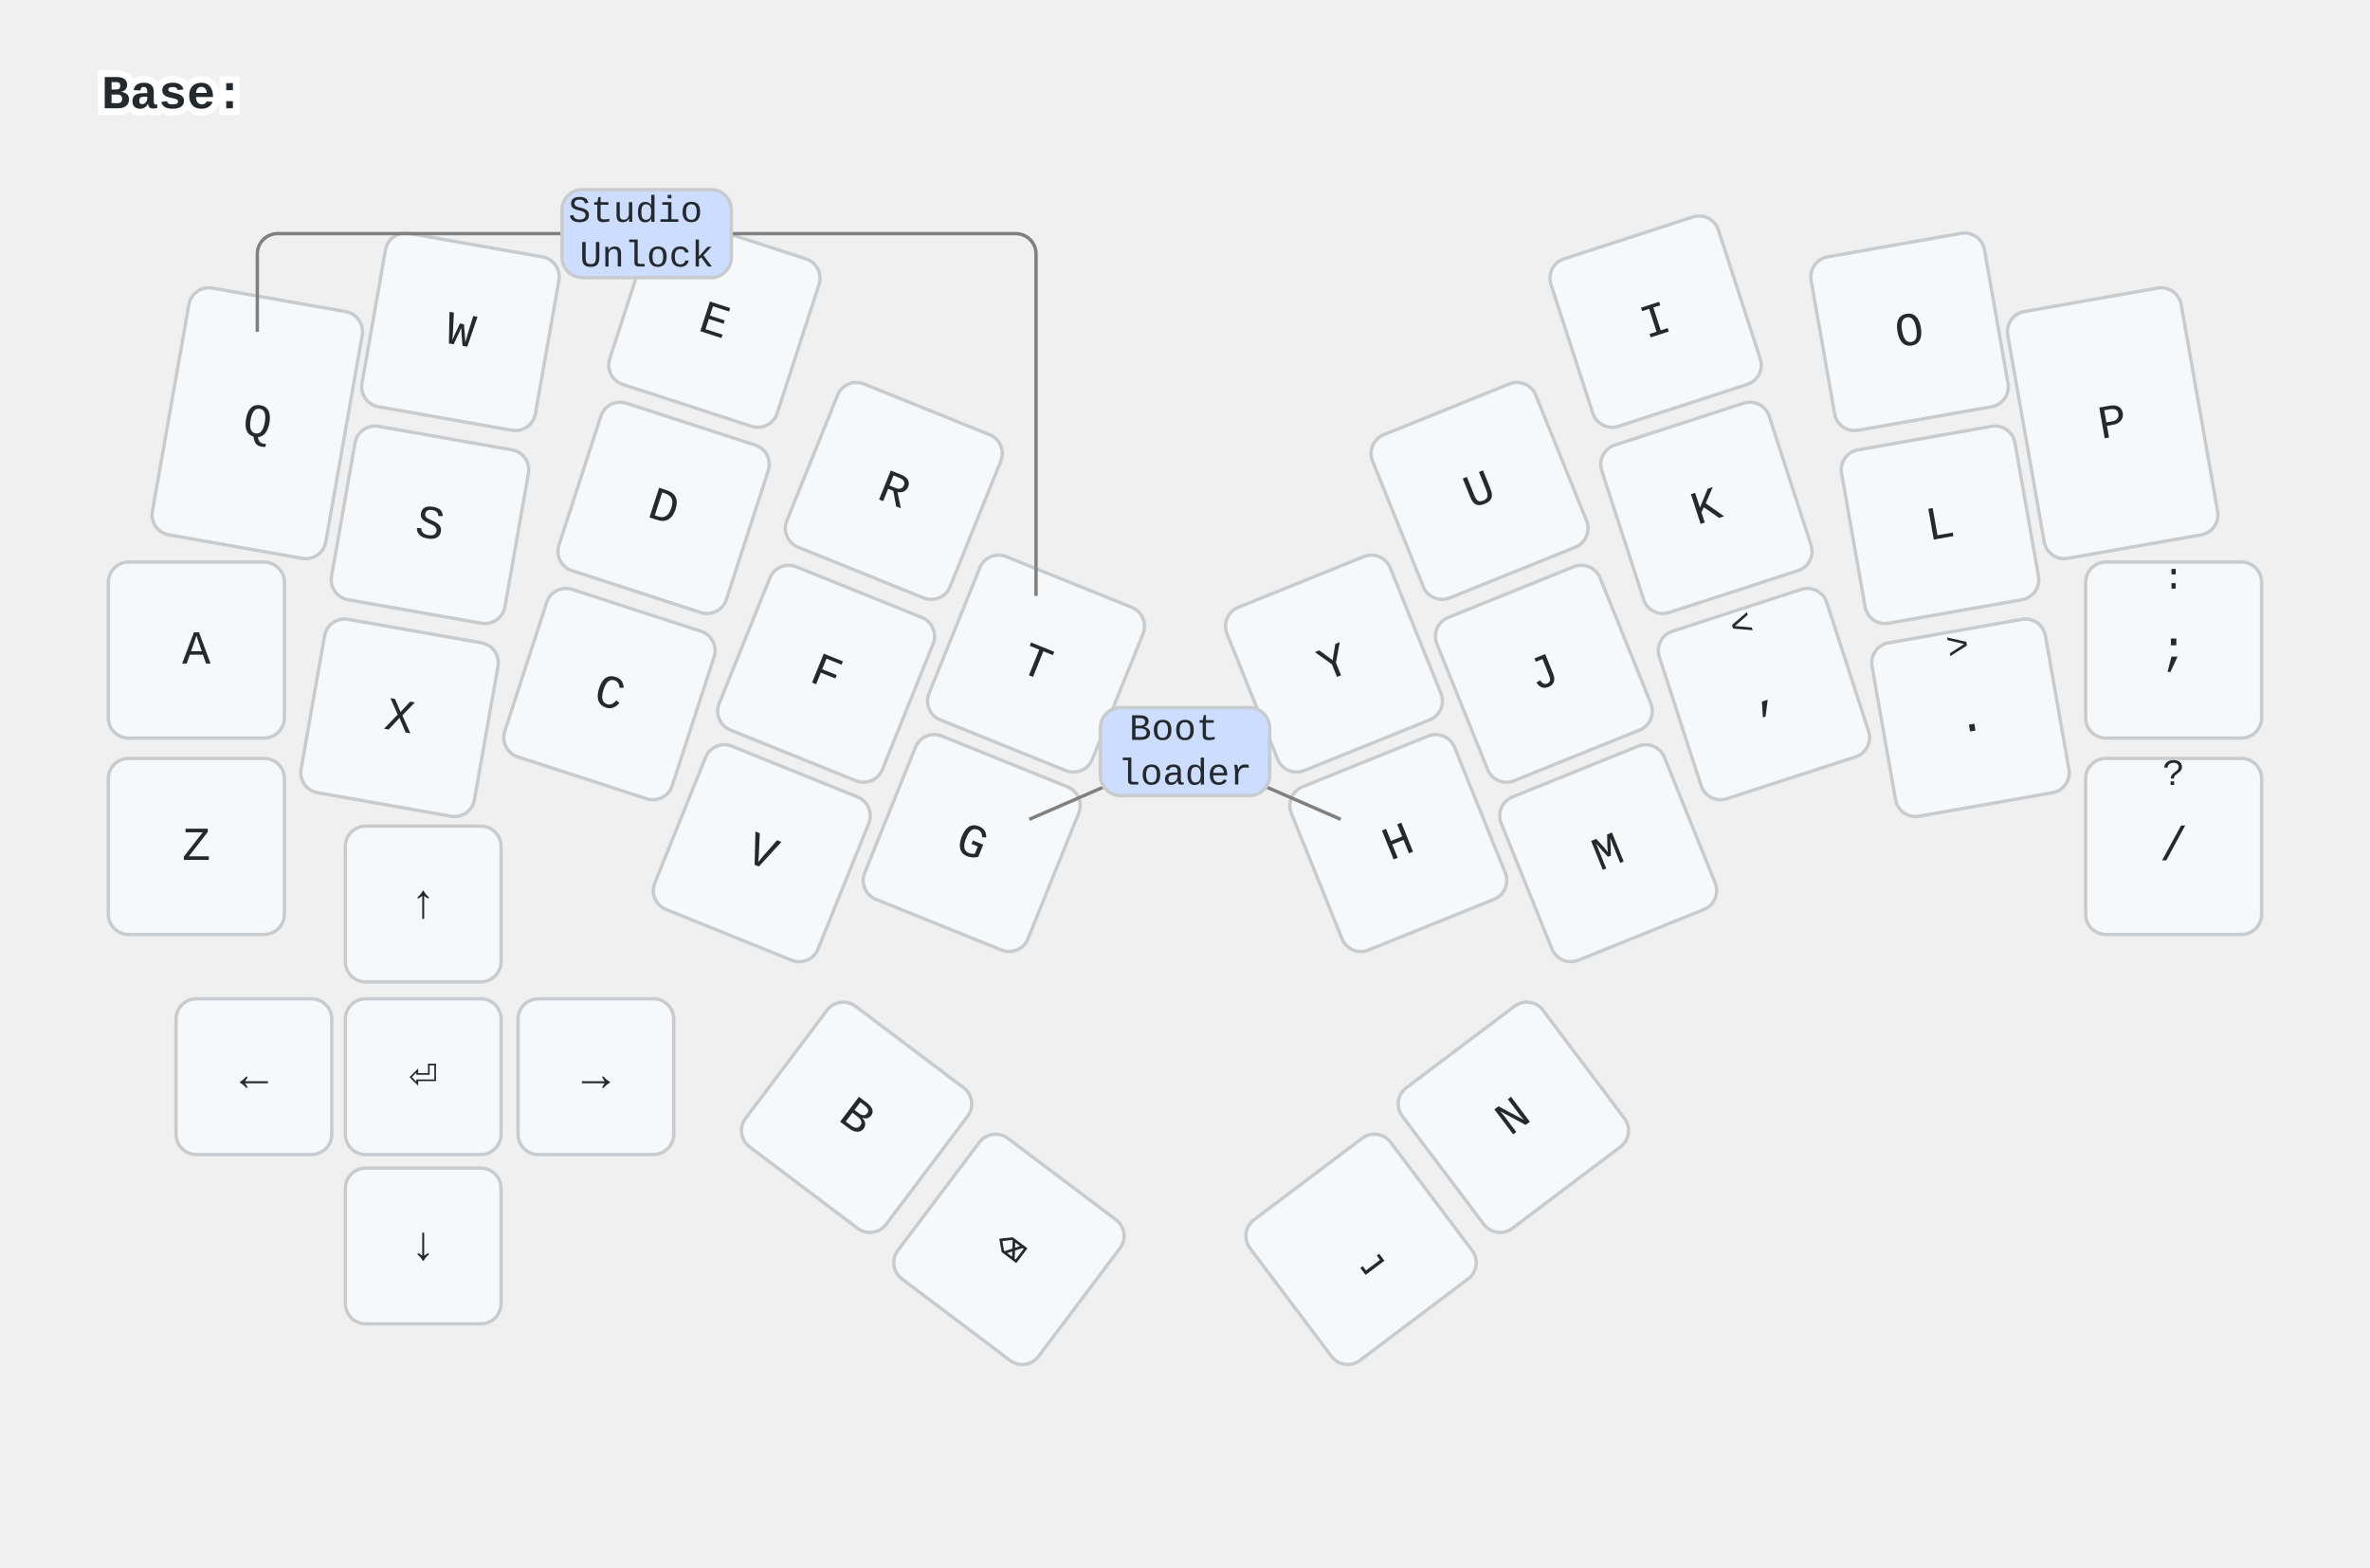
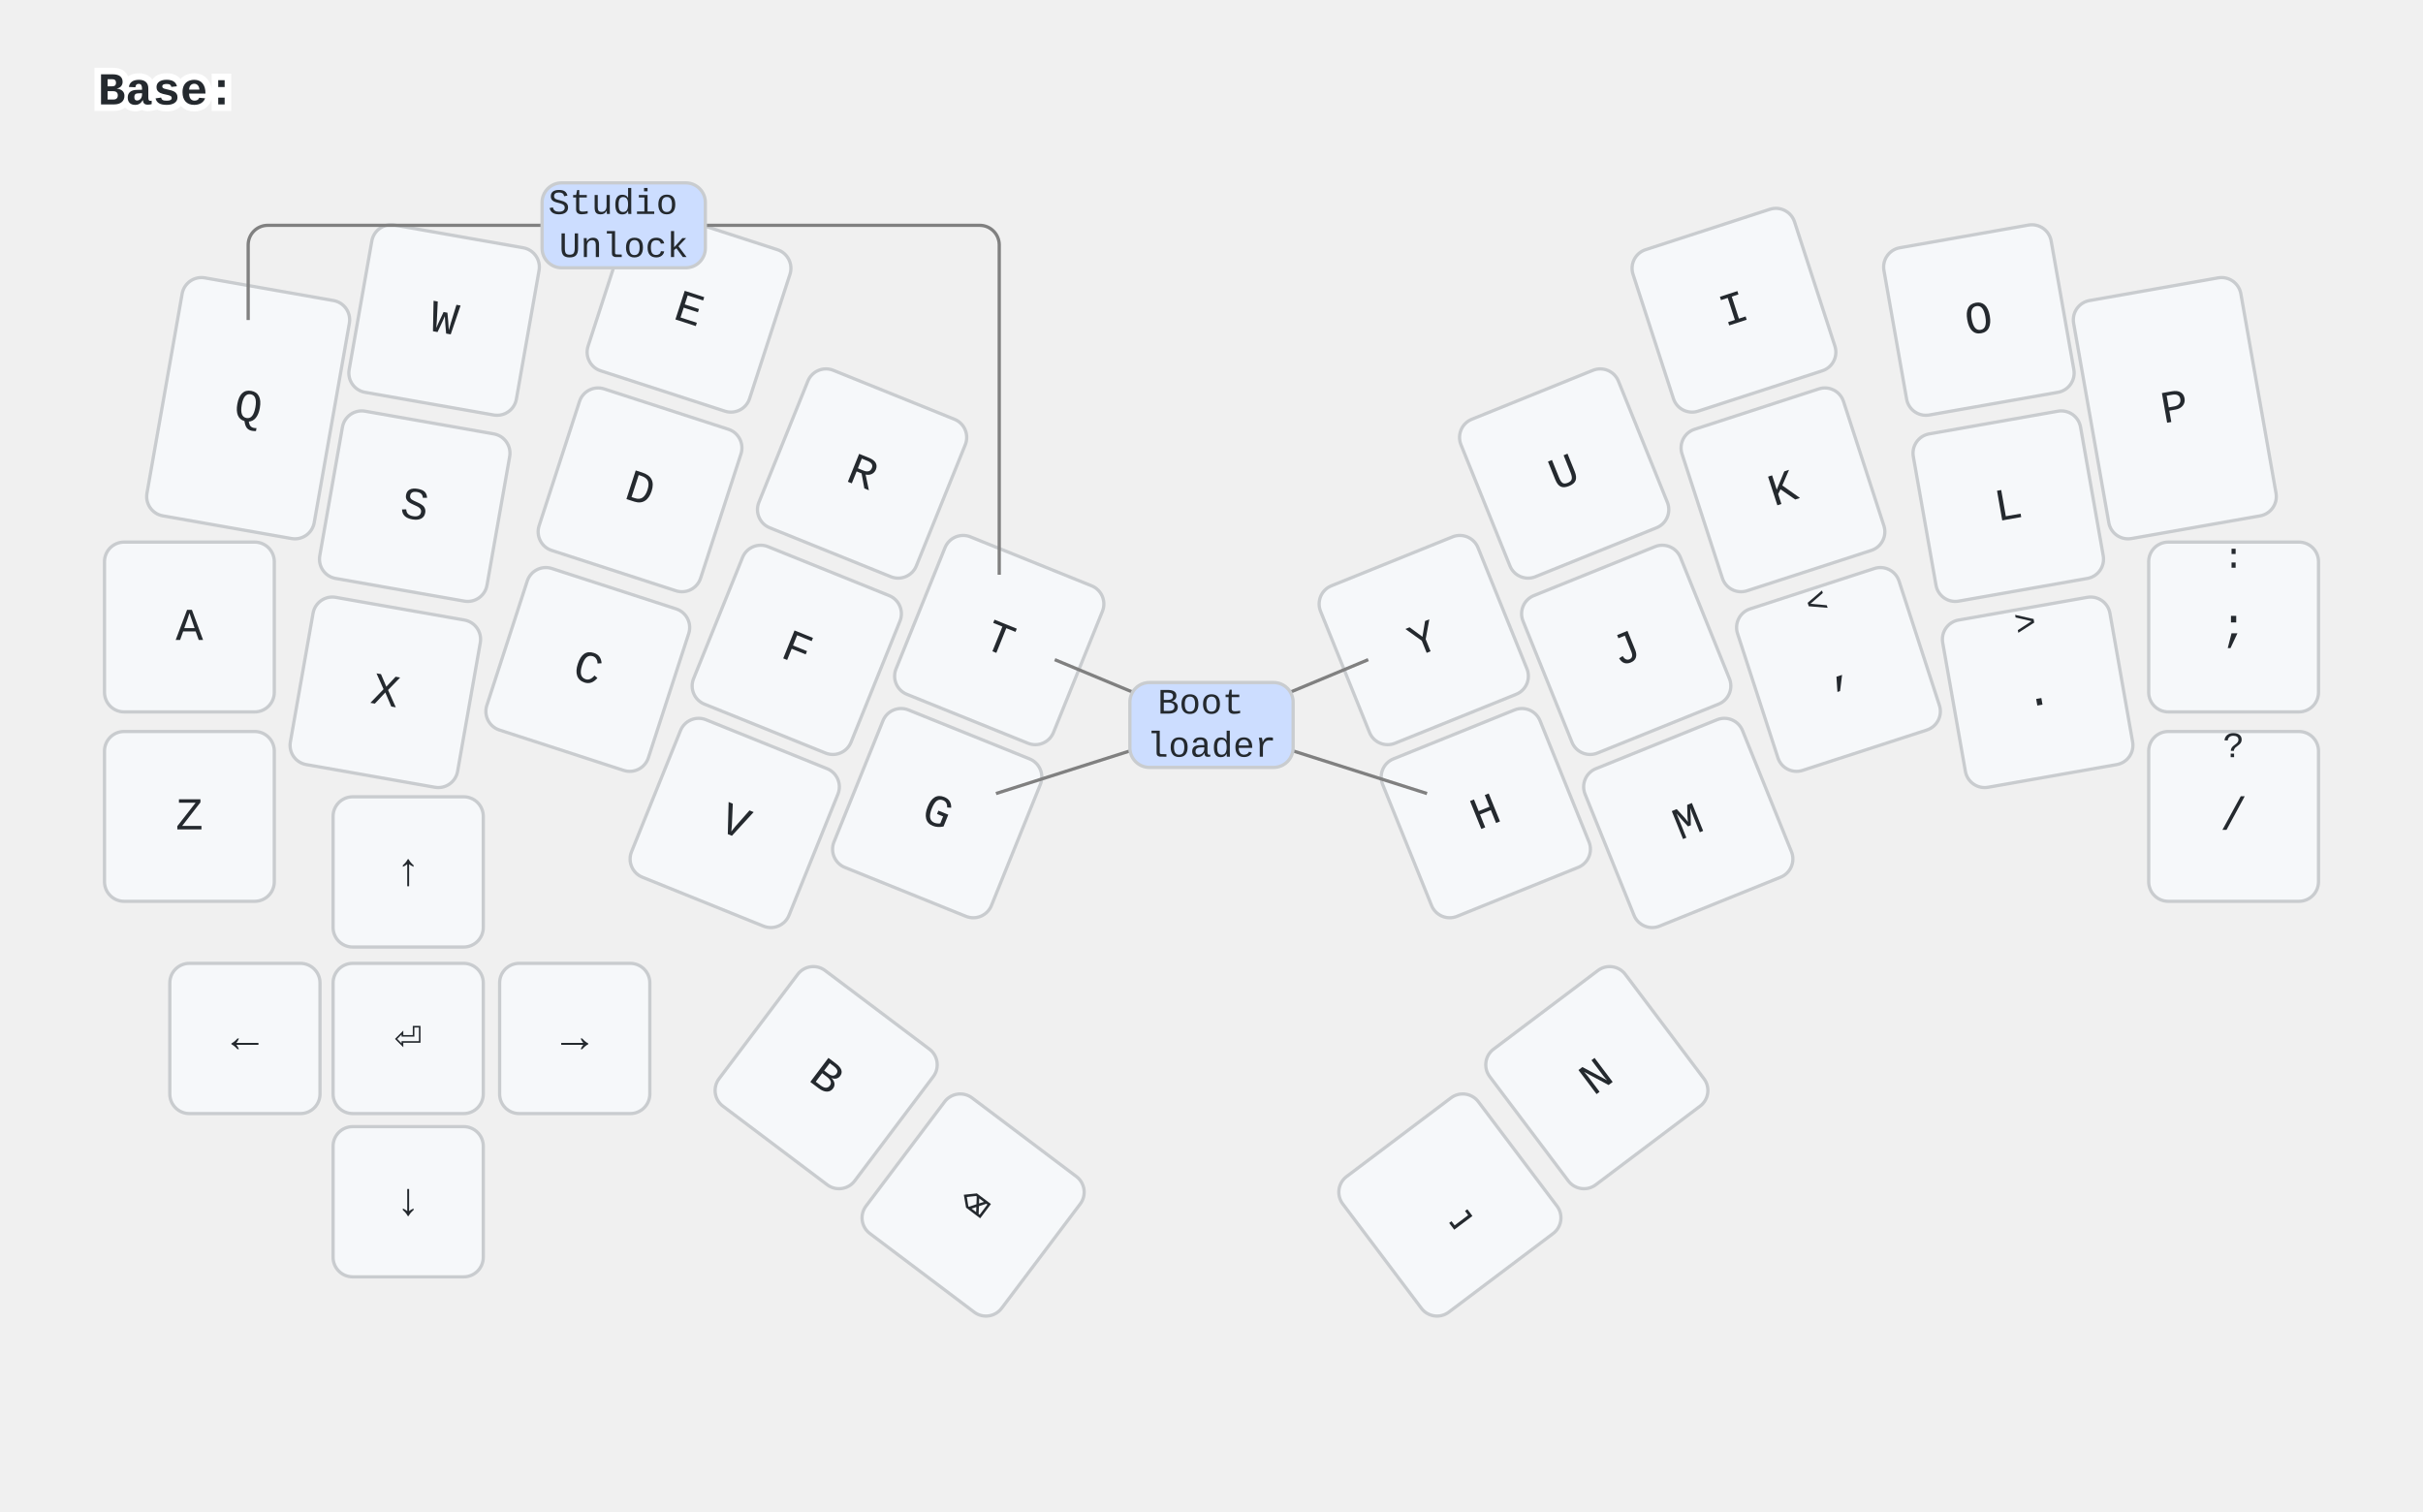
- <svg xmlns="http://www.w3.org/2000/svg" width="700" height="463" viewBox="0 0 700 463" class="keymap">
+ <svg xmlns="http://www.w3.org/2000/svg" width="742" height="463" viewBox="0 0 742 463" class="keymap">
  <style>/* inherit to force styles through use tags */
svg path {
    fill: inherit;
}

/* font and background color specifications */
svg.keymap {
    font-family: SFMono-Regular,Consolas,Liberation Mono,Menlo,monospace;
    font-size: 14px;
    font-kerning: normal;
    text-rendering: optimizeLegibility;
    fill: #24292e;
}

/* default key styling */
rect.key {
    fill: #f6f8fa;
}

rect.key, rect.combo {
    stroke: #c9cccf;
    stroke-width: 1;
}

/* default key side styling, only used is draw_key_sides is set */
rect.side {
    filter: brightness(90%);
}

/* color accent for combo boxes */
rect.combo, rect.combo-separate {
    fill: #cdf;
}

/* color accent for held keys */
rect.held, rect.combo.held {
    fill: #fdd;
}

/* color accent for ghost (optional) keys */
rect.ghost, rect.combo.ghost {
    stroke-dasharray: 4, 4;
    stroke-width: 2;
}

text {
    text-anchor: middle;
    dominant-baseline: middle;
}

/* styling for layer labels */
text.label {
    font-weight: bold;
    text-anchor: start;
    stroke: white;
    stroke-width: 4;
    paint-order: stroke;
}

/* styling for optional footer */
text.footer {
    text-anchor: end;
    dominant-baseline: auto;
    stroke: white;
    stroke-width: 4;
    paint-order: stroke;
}

/* styling for combo tap, and key non-tap label text */
text.combo, text.hold, text.shifted, text.left, text.right, text.tl, text.tr, text.bl, text.br {
    font-size: 11px;
}

text.hold, text.bl, text.br {
    text-anchor: middle;
    dominant-baseline: auto;
}

text.shifted, text.tl, text.tr {
    text-anchor: middle;
    dominant-baseline: hanging;
}

text.left, text.tl, text.bl {
    text-anchor: start;
}

text.right, text.tr, text.br {
    text-anchor: end;
}

text.layer-activator {
    text-decoration: underline;
}

/* styling for hold/shifted label text in combo box */
text.combo.hold, text.combo.shifted, text.combo.left, text.combo.right {
    font-size: 8px;
}

/* lighter symbol for transparent keys */
text.trans {
    fill: #7b7e81;
}

/* styling for combo dendrons */
path.combo {
    stroke-width: 1;
    stroke: gray;
    fill: none;
}

/* Start Tabler Icons Cleanup */
/* cannot use height/width with glyphs */
.icon-tabler &gt; path {
    fill: inherit;
    stroke: inherit;
    stroke-width: 2;
}
/* hide tabler's default box */
.icon-tabler &gt; path[stroke="none"][fill="none"] {
    visibility: hidden;
}
/* End Tabler Icons Cleanup */
</style>
  <g transform="translate(30, 0)" class="layer-Base">
    <text x="0" y="28" class="label" id="Base">Base:</text>
    <g transform="translate(0, 60)">
      <g transform="translate(46, 65) rotate(10.0)" class="key keypos-0">
        <rect rx="6" ry="6" x="-26" y="-37" width="52" height="74" class="key" />
        <text x="0" y="0" class="key tap">Q</text>
      </g>
      <g transform="translate(106, 38) rotate(10.0)" class="key keypos-1">
        <rect rx="6" ry="6" x="-26" y="-26" width="52" height="52" class="key" />
        <text x="0" y="0" class="key tap">W</text>
      </g>
      <g transform="translate(181, 35) rotate(18.0)" class="key keypos-2">
        <rect rx="6" ry="6" x="-26" y="-26" width="52" height="52" class="key" />
        <text x="0" y="0" class="key tap">E</text>
      </g>
      <g transform="translate(234, 85) rotate(22.0)" class="key keypos-3">
        <rect rx="6" ry="6" x="-26" y="-26" width="52" height="52" class="key" />
        <text x="0" y="0" class="key tap">R</text>
      </g>
      <g transform="translate(276, 136) rotate(22.0)" class="key keypos-4">
        <rect rx="6" ry="6" x="-26" y="-26" width="52" height="52" class="key" />
        <text x="0" y="0" class="key tap">T</text>
      </g>
-       <g transform="translate(364, 136) rotate(-22.0)" class="key keypos-5">
+       <g transform="translate(406, 136) rotate(-22.0)" class="key keypos-5">
        <rect rx="6" ry="6" x="-26" y="-26" width="52" height="52" class="key" />
        <text x="0" y="0" class="key tap">Y</text>
      </g>
-       <g transform="translate(407, 85) rotate(-22.0)" class="key keypos-6">
+       <g transform="translate(449, 85) rotate(-22.0)" class="key keypos-6">
        <rect rx="6" ry="6" x="-26" y="-26" width="52" height="52" class="key" />
        <text x="0" y="0" class="key tap">U</text>
      </g>
-       <g transform="translate(459, 35) rotate(-18.0)" class="key keypos-7">
+       <g transform="translate(501, 35) rotate(-18.0)" class="key keypos-7">
        <rect rx="6" ry="6" x="-26" y="-26" width="52" height="52" class="key" />
        <text x="0" y="0" class="key tap">I</text>
      </g>
-       <g transform="translate(534, 38) rotate(-10.0)" class="key keypos-8">
+       <g transform="translate(576, 38) rotate(-10.0)" class="key keypos-8">
        <rect rx="6" ry="6" x="-26" y="-26" width="52" height="52" class="key" />
        <text x="0" y="0" class="key tap">O</text>
      </g>
-       <g transform="translate(594, 65) rotate(-10.0)" class="key keypos-9">
+       <g transform="translate(636, 65) rotate(-10.0)" class="key keypos-9">
        <rect rx="6" ry="6" x="-26" y="-37" width="52" height="74" class="key" />
        <text x="0" y="0" class="key tap">P</text>
      </g>
      <g transform="translate(28, 132)" class="key keypos-10">
        <rect rx="6" ry="6" x="-26" y="-26" width="52" height="52" class="key" />
        <text x="0" y="0" class="key tap">A</text>
      </g>
      <g transform="translate(97, 95) rotate(10.0)" class="key keypos-11">
        <rect rx="6" ry="6" x="-26" y="-26" width="52" height="52" class="key" />
        <text x="0" y="0" class="key tap">S</text>
      </g>
      <g transform="translate(166, 90) rotate(18.0)" class="key keypos-12">
        <rect rx="6" ry="6" x="-26" y="-26" width="52" height="52" class="key" />
        <text x="0" y="0" class="key tap">D</text>
      </g>
      <g transform="translate(214, 139) rotate(22.0)" class="key keypos-13">
        <rect rx="6" ry="6" x="-26" y="-26" width="52" height="52" class="key" />
        <text x="0" y="0" class="key tap">F</text>
      </g>
      <g transform="translate(257, 189) rotate(22.0)" class="key keypos-14">
        <rect rx="6" ry="6" x="-26" y="-26" width="52" height="52" class="key" />
        <text x="0" y="0" class="key tap">G</text>
      </g>
-       <g transform="translate(383, 189) rotate(-22.0)" class="key keypos-15">
+       <g transform="translate(425, 189) rotate(-22.0)" class="key keypos-15">
        <rect rx="6" ry="6" x="-26" y="-26" width="52" height="52" class="key" />
        <text x="0" y="0" class="key tap">H</text>
      </g>
-       <g transform="translate(426, 139) rotate(-22.0)" class="key keypos-16">
+       <g transform="translate(468, 139) rotate(-22.0)" class="key keypos-16">
        <rect rx="6" ry="6" x="-26" y="-26" width="52" height="52" class="key" />
        <text x="0" y="0" class="key tap">J</text>
      </g>
-       <g transform="translate(474, 90) rotate(-18.0)" class="key keypos-17">
+       <g transform="translate(516, 90) rotate(-18.0)" class="key keypos-17">
        <rect rx="6" ry="6" x="-26" y="-26" width="52" height="52" class="key" />
        <text x="0" y="0" class="key tap">K</text>
      </g>
-       <g transform="translate(543, 95) rotate(-10.0)" class="key keypos-18">
+       <g transform="translate(585, 95) rotate(-10.0)" class="key keypos-18">
        <rect rx="6" ry="6" x="-26" y="-26" width="52" height="52" class="key" />
        <text x="0" y="0" class="key tap">L</text>
      </g>
-       <g transform="translate(612, 132)" class="key keypos-19">
+       <g transform="translate(654, 132)" class="key keypos-19">
        <rect rx="6" ry="6" x="-26" y="-26" width="52" height="52" class="key" />
        <text x="0" y="0" class="key tap">;</text>
        <text x="0" y="-24" class="key shifted">:</text>
      </g>
      <g transform="translate(28, 190)" class="key keypos-20">
        <rect rx="6" ry="6" x="-26" y="-26" width="52" height="52" class="key" />
        <text x="0" y="0" class="key tap">Z</text>
      </g>
      <g transform="translate(88, 152) rotate(10.0)" class="key keypos-21">
        <rect rx="6" ry="6" x="-26" y="-26" width="52" height="52" class="key" />
        <text x="0" y="0" class="key tap">X</text>
      </g>
      <g transform="translate(150, 145) rotate(18.0)" class="key keypos-22">
        <rect rx="6" ry="6" x="-26" y="-26" width="52" height="52" class="key" />
        <text x="0" y="0" class="key tap">C</text>
      </g>
      <g transform="translate(195, 192) rotate(22.0)" class="key keypos-23">
        <rect rx="6" ry="6" x="-26" y="-26" width="52" height="52" class="key" />
        <text x="0" y="0" class="key tap">V</text>
      </g>
      <g transform="translate(223, 270) rotate(37.0)" class="key keypos-24">
        <rect rx="6" ry="6" x="-26" y="-26" width="52" height="52" class="key" />
        <text x="0" y="0" class="key tap">B</text>
      </g>
-       <g transform="translate(417, 270) rotate(-37.0)" class="key keypos-25">
+       <g transform="translate(459, 270) rotate(-37.0)" class="key keypos-25">
        <rect rx="6" ry="6" x="-26" y="-26" width="52" height="52" class="key" />
        <text x="0" y="0" class="key tap">N</text>
      </g>
-       <g transform="translate(445, 192) rotate(-22.0)" class="key keypos-26">
+       <g transform="translate(487, 192) rotate(-22.0)" class="key keypos-26">
        <rect rx="6" ry="6" x="-26" y="-26" width="52" height="52" class="key" />
        <text x="0" y="0" class="key tap">M</text>
      </g>
-       <g transform="translate(491, 145) rotate(-18.0)" class="key keypos-27">
+       <g transform="translate(533, 145) rotate(-18.0)" class="key keypos-27">
        <rect rx="6" ry="6" x="-26" y="-26" width="52" height="52" class="key" />
        <text x="0" y="0" class="key tap">,</text>
        <text x="0" y="-24" class="key shifted">&lt;</text>
      </g>
-       <g transform="translate(552, 152) rotate(-10.0)" class="key keypos-28">
+       <g transform="translate(594, 152) rotate(-10.0)" class="key keypos-28">
        <rect rx="6" ry="6" x="-26" y="-26" width="52" height="52" class="key" />
        <text x="0" y="0" class="key tap">.</text>
        <text x="0" y="-24" class="key shifted">&gt;</text>
      </g>
-       <g transform="translate(612, 190)" class="key keypos-29">
+       <g transform="translate(654, 190)" class="key keypos-29">
        <rect rx="6" ry="6" x="-26" y="-26" width="52" height="52" class="key" />
        <text x="0" y="0" class="key tap">/</text>
        <text x="0" y="-24" class="key shifted">?</text>
      </g>
      <g transform="translate(95, 207)" class="key keypos-30">
        <rect rx="6" ry="6" x="-23" y="-23" width="46" height="46" class="key" />
        <text x="0" y="0" class="key tap">↑</text>
      </g>
      <g transform="translate(45, 258)" class="key keypos-31">
        <rect rx="6" ry="6" x="-23" y="-23" width="46" height="46" class="key" />
        <text x="0" y="0" class="key tap">←</text>
      </g>
      <g transform="translate(95, 258)" class="key keypos-32">
        <rect rx="6" ry="6" x="-23" y="-23" width="46" height="46" class="key" />
        <text x="0" y="0" class="key tap">⏎</text>
      </g>
      <g transform="translate(146, 258)" class="key keypos-33">
        <rect rx="6" ry="6" x="-23" y="-23" width="46" height="46" class="key" />
        <text x="0" y="0" class="key tap">→</text>
      </g>
      <g transform="translate(95, 308)" class="key keypos-34">
        <rect rx="6" ry="6" x="-23" y="-23" width="46" height="46" class="key" />
        <text x="0" y="0" class="key tap">↓</text>
      </g>
      <g transform="translate(268, 309) rotate(37.0)" class="key keypos-35">
        <rect rx="6" ry="6" x="-26" y="-26" width="52" height="52" class="key" />
        <text x="0" y="0" class="key tap">⌫</text>
      </g>
-       <g transform="translate(372, 309) rotate(-37.0)" class="key keypos-36">
+       <g transform="translate(414, 309) rotate(-37.0)" class="key keypos-36">
        <rect rx="6" ry="6" x="-26" y="-26" width="52" height="52" class="key" />
        <text x="0" y="0" class="key tap">⎵</text>
      </g>
      <g class="combo combopos-0">
        <path d="M161,9 h-109 a6.0,6.0 0 0 0 -6.0,6.0 v23" class="combo" />
        <path d="M161,9 h109 a6.0,6.0 0 0 1 6.0,6.0 v101" class="combo" />
        <rect rx="6" ry="6" x="136" y="-4" width="50" height="26" class="combo" />
        <text x="161" y="9" class="combo tap">
          <tspan x="161" dy="-0.6em">Studio</tspan>
          <tspan x="161" dy="1.2em">Unlock</tspan>
        </text>
      </g>
      <g class="combo combopos-1">
-         <path d="M320,162 l-46,20" class="combo" />
-         <path d="M320,162 l46,20" class="combo" />
-         <rect rx="6" ry="6" x="295" y="149" width="50" height="26" class="combo" />
-         <text x="320" y="162" class="combo tap">
-           <tspan x="320" dy="-0.6em">Boot</tspan>
-           <tspan x="320" dy="1.2em">loader</tspan>
+         <path d="M341,162 l-48,-20" class="combo" />
+         <path d="M341,162 l48,-20" class="combo" />
+         <path d="M341,162 l-66,21" class="combo" />
+         <path d="M341,162 l66,21" class="combo" />
+         <rect rx="6" ry="6" x="316" y="149" width="50" height="26" class="combo" />
+         <text x="341" y="162" class="combo tap">
+           <tspan x="341" dy="-0.6em">Boot</tspan>
+           <tspan x="341" dy="1.2em">loader</tspan>
        </text>
      </g>
    </g>
  </g>
</svg>
